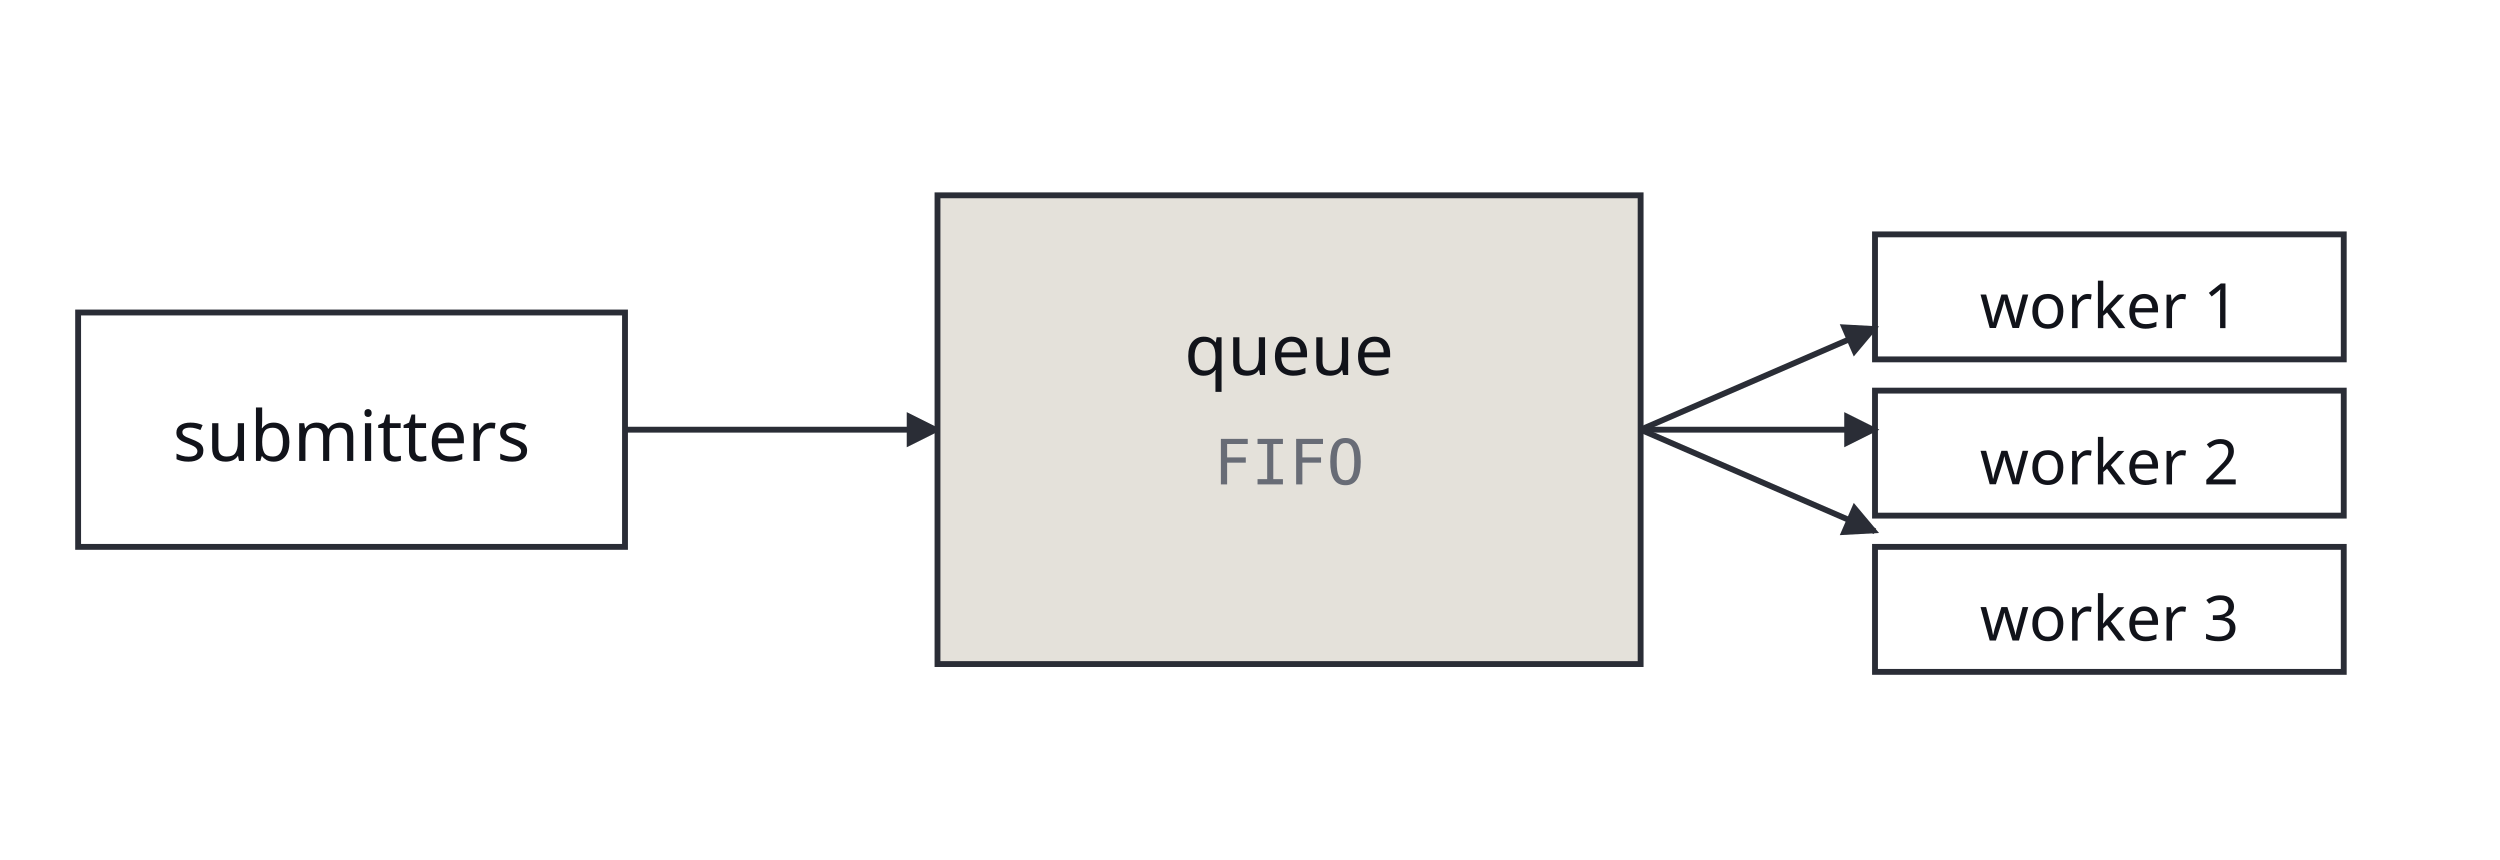
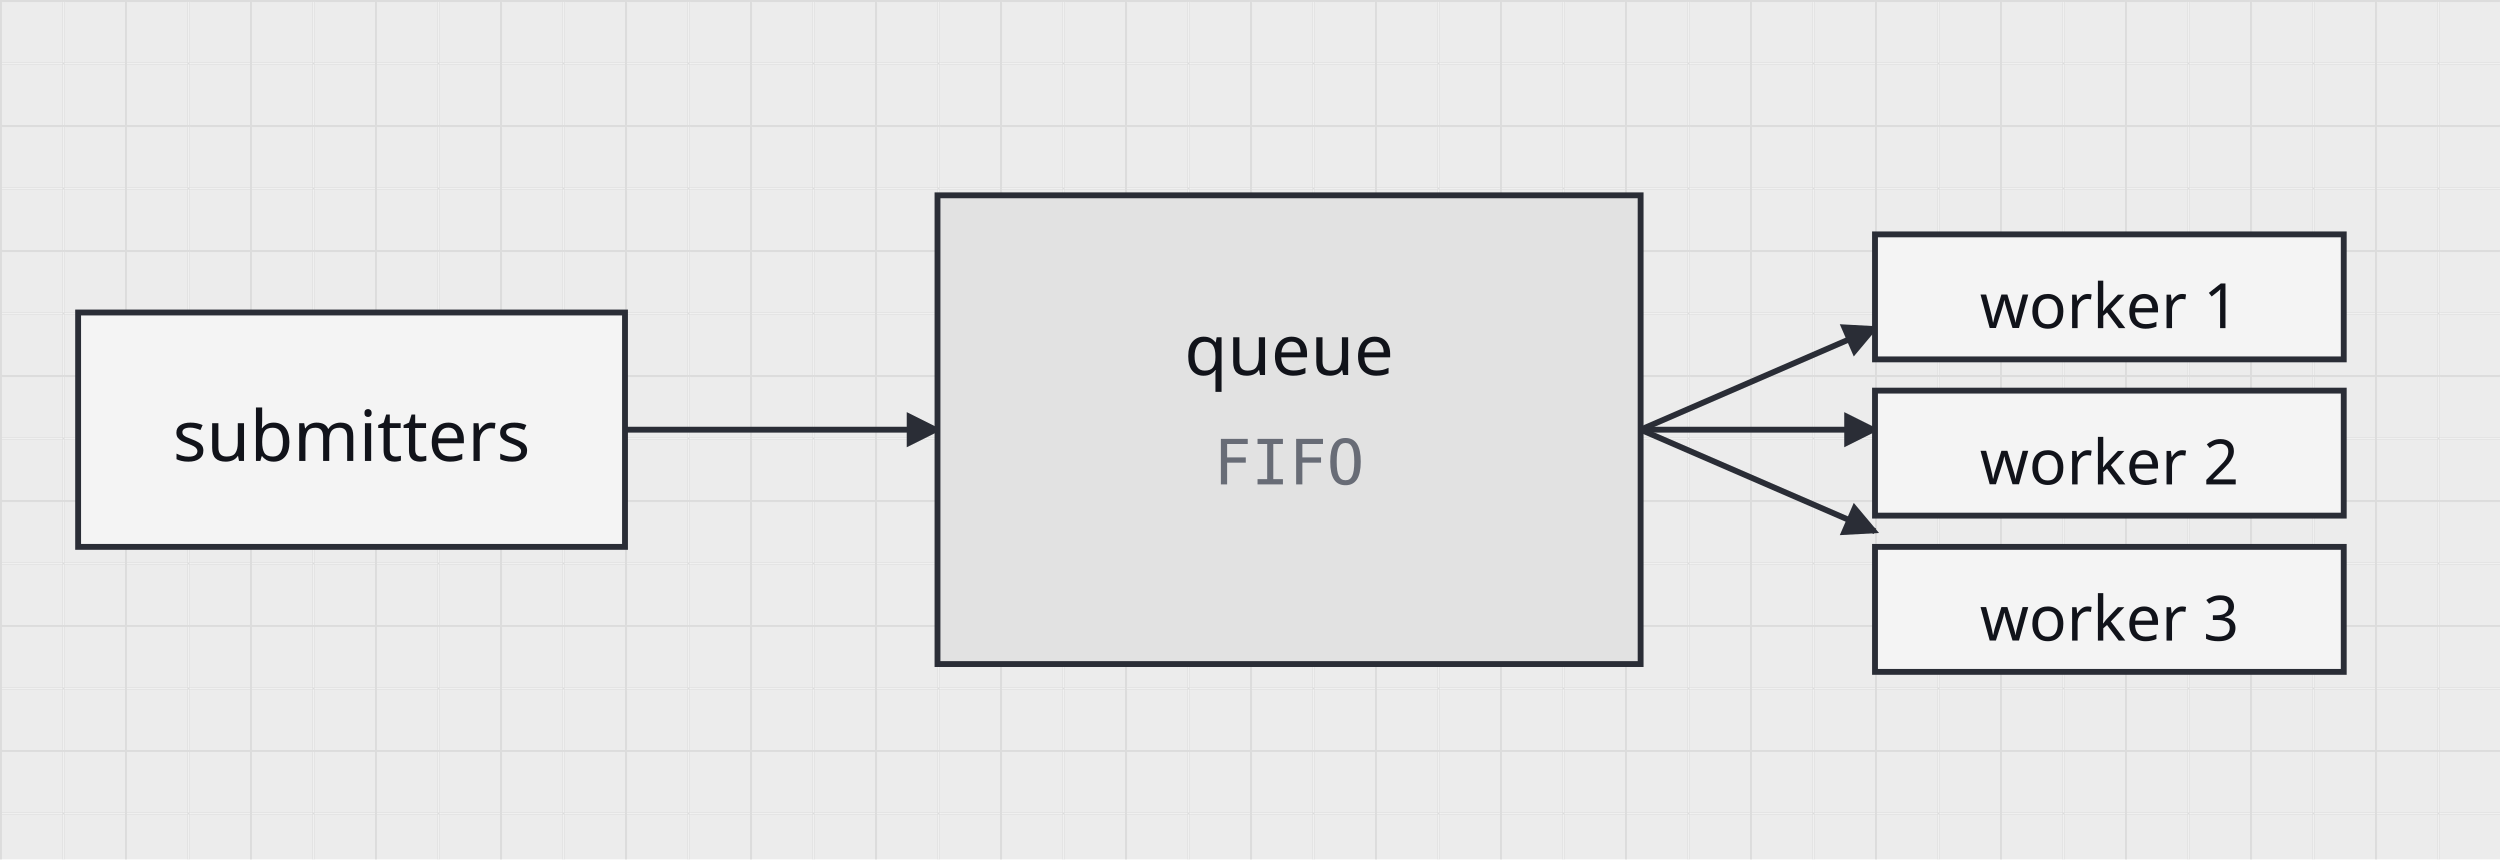
<svg xmlns="http://www.w3.org/2000/svg" width="320" height="110" viewBox="0 0 320 110">
  <defs>
    <marker id="a" viewBox="0 0 8 8" refX="7" refY="4" markerWidth="6" markerHeight="6" orient="auto">
      <path d="M0 0 L8 4 L0 8 z" fill="#2A2D36" />
    </marker>
+     <pattern id="grid" width="8" height="8" patternUnits="userSpaceOnUse">
+       <path d="M8 0 H0 V8" fill="none" stroke="#DCDCDC" stroke-width="0.5" />
+     </pattern>
  </defs>
+   <rect x="0" y="0" width="320" height="110" fill="#ECECEC" />
+   <rect x="0" y="0" width="320" height="110" fill="url(#grid)" />
  <g fill="none" stroke="#2A2D36" stroke-width=".75">
-     <rect x="10" y="40" width="70" height="30" />
+     <rect x="10" y="40" width="70" height="30" fill="#F4F4F4" />
    <text x="45" y="59" font-family="Archivo, sans-serif" font-size="9" text-anchor="middle" fill="#11131A" stroke="none">submitters</text>
    <path d="M80 55 L120 55" marker-end="url(#a)" />
-     <rect x="120" y="25" width="90" height="60" fill="#E4E1DA" />
+     <rect x="120" y="25" width="90" height="60" fill="#E2E2E2" />
    <text x="165" y="48" font-family="Archivo, sans-serif" font-size="9" text-anchor="middle" fill="#11131A" stroke="none">queue</text>
    <text x="165" y="62" font-family="JetBrains Mono, monospace" font-size="8" text-anchor="middle" fill="#686C76" stroke="none">FIFO</text>
    <path d="M210 55 L240 42" marker-end="url(#a)" />
    <path d="M210 55 L240 55" marker-end="url(#a)" />
    <path d="M210 55 L240 68" marker-end="url(#a)" />
-     <rect x="240" y="30" width="60" height="16" />
+     <rect x="240" y="30" width="60" height="16" fill="#F4F4F4" />
    <text x="270" y="42" font-family="Archivo, sans-serif" font-size="8" text-anchor="middle" fill="#11131A" stroke="none">worker 1</text>
-     <rect x="240" y="50" width="60" height="16" />
+     <rect x="240" y="50" width="60" height="16" fill="#F4F4F4" />
    <text x="270" y="62" font-family="Archivo, sans-serif" font-size="8" text-anchor="middle" fill="#11131A" stroke="none">worker 2</text>
-     <rect x="240" y="70" width="60" height="16" />
+     <rect x="240" y="70" width="60" height="16" fill="#F4F4F4" />
    <text x="270" y="82" font-family="Archivo, sans-serif" font-size="8" text-anchor="middle" fill="#11131A" stroke="none">worker 3</text>
  </g>
</svg>
